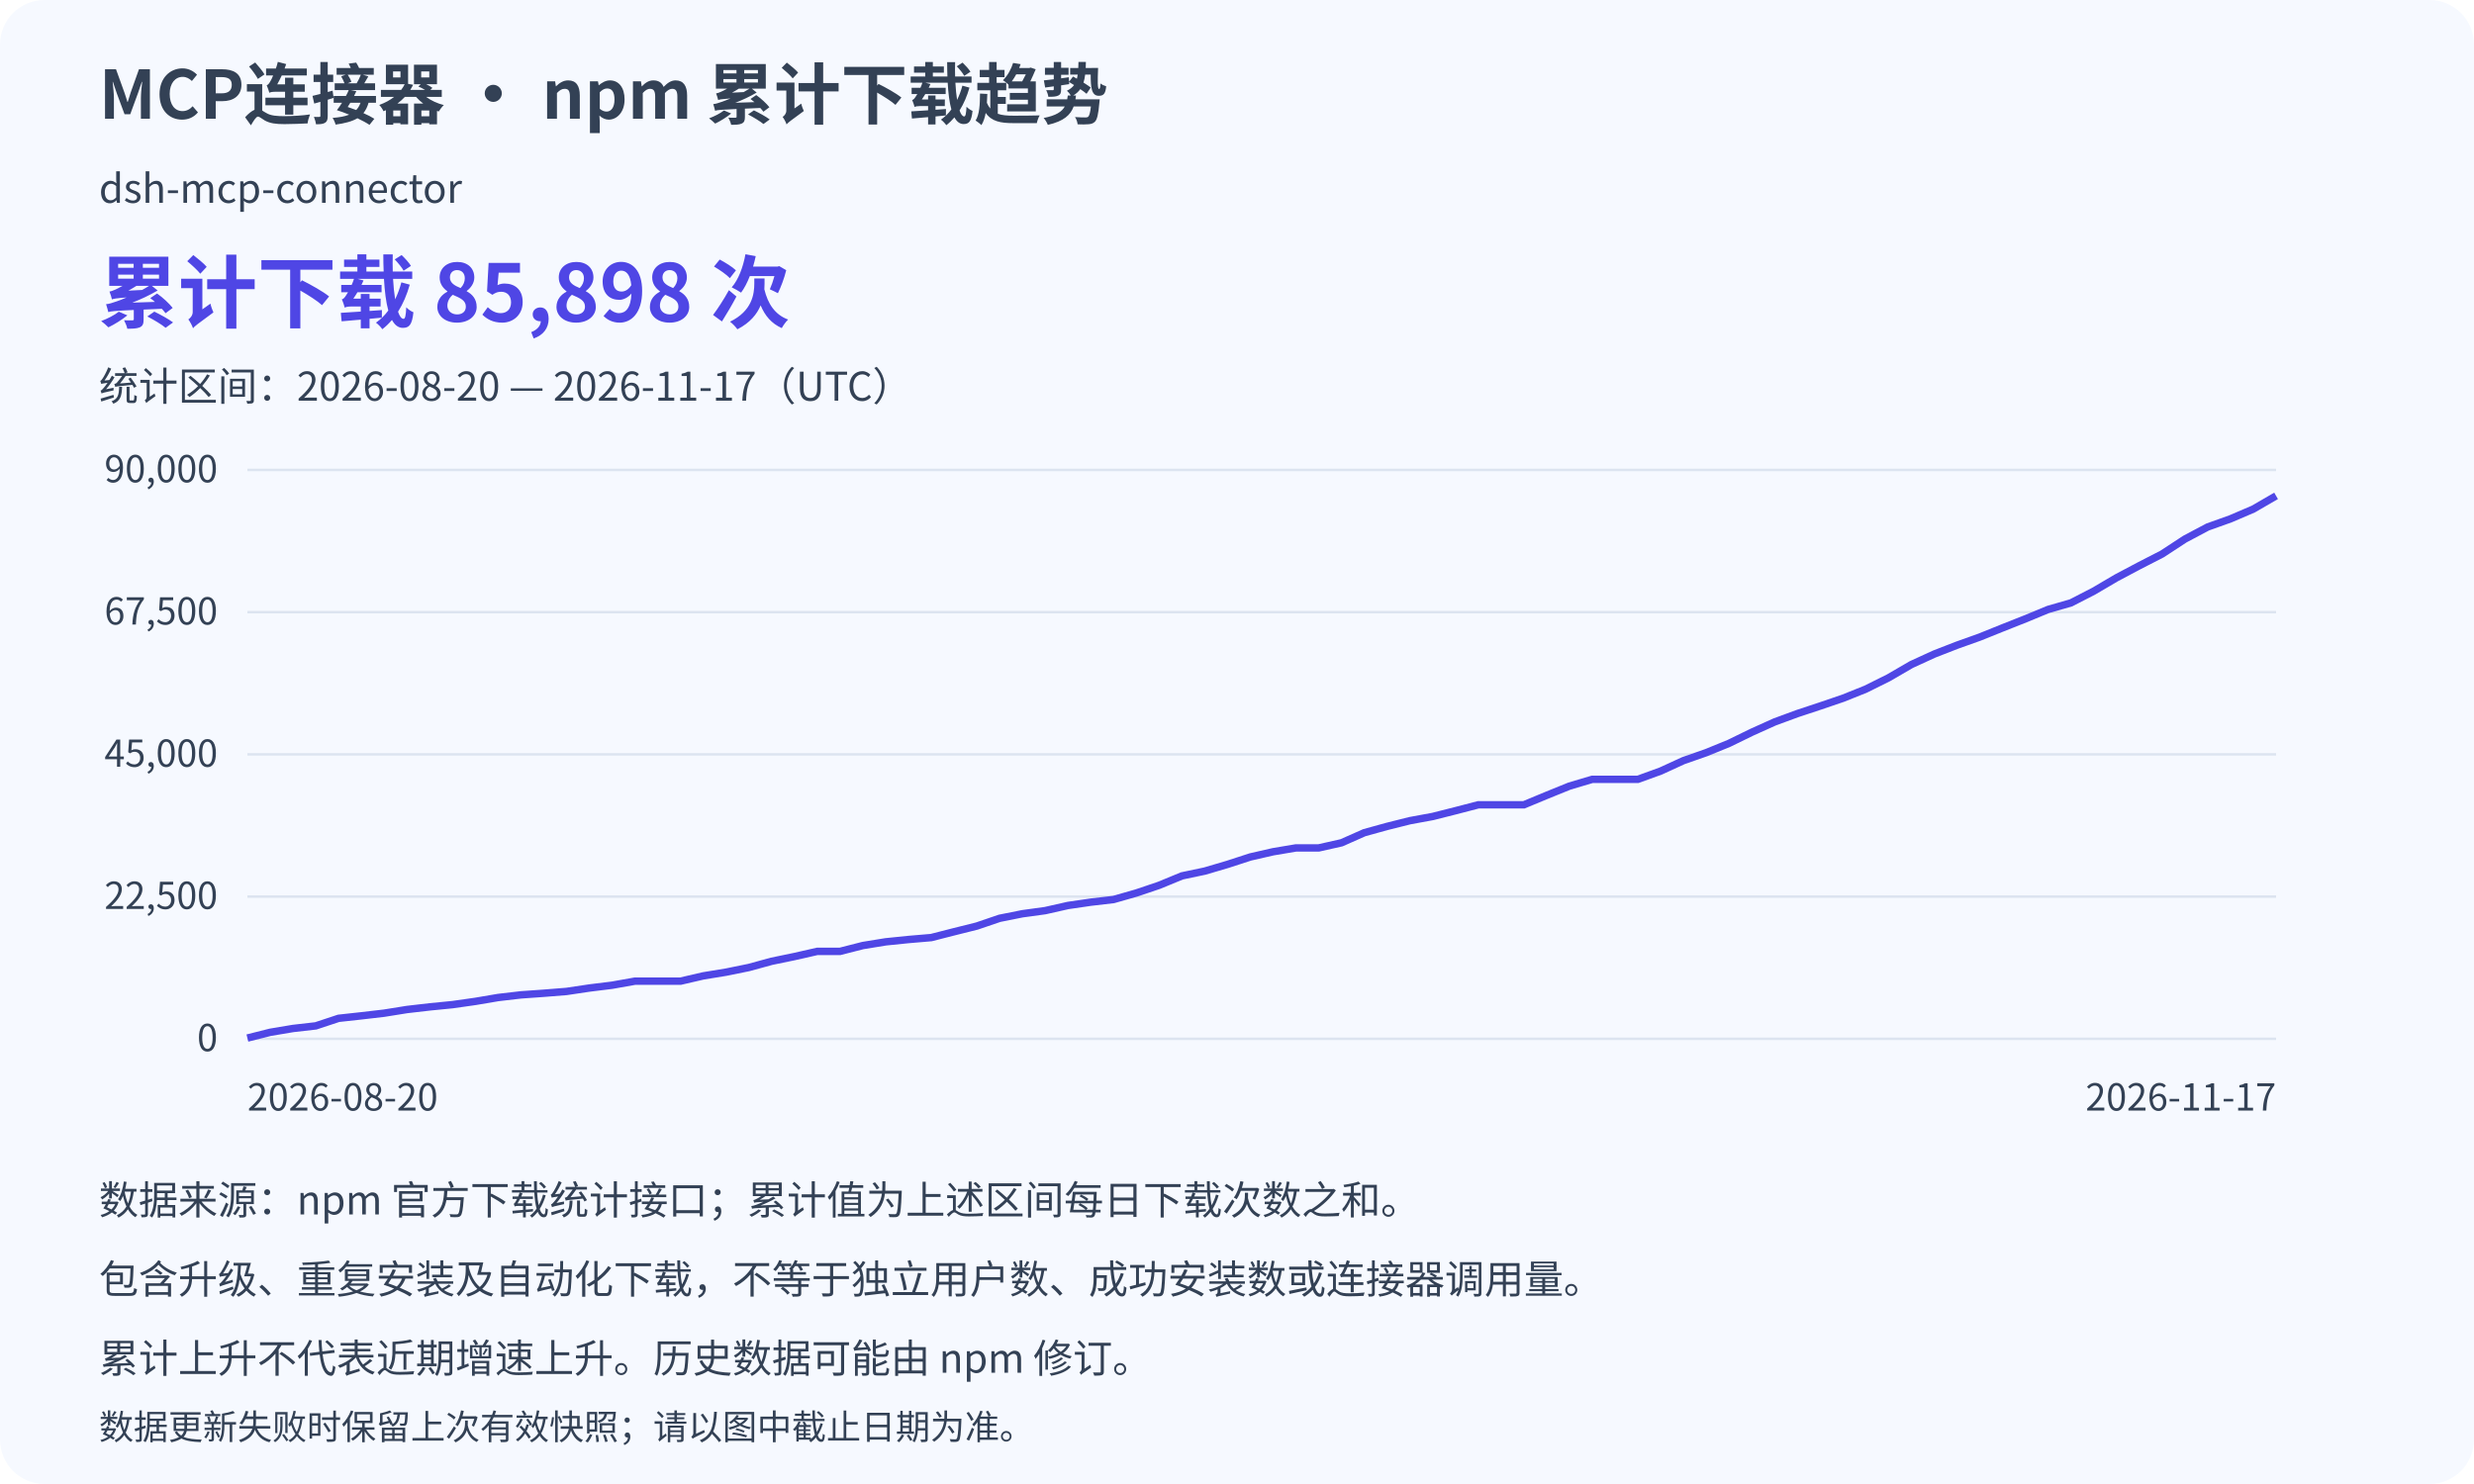
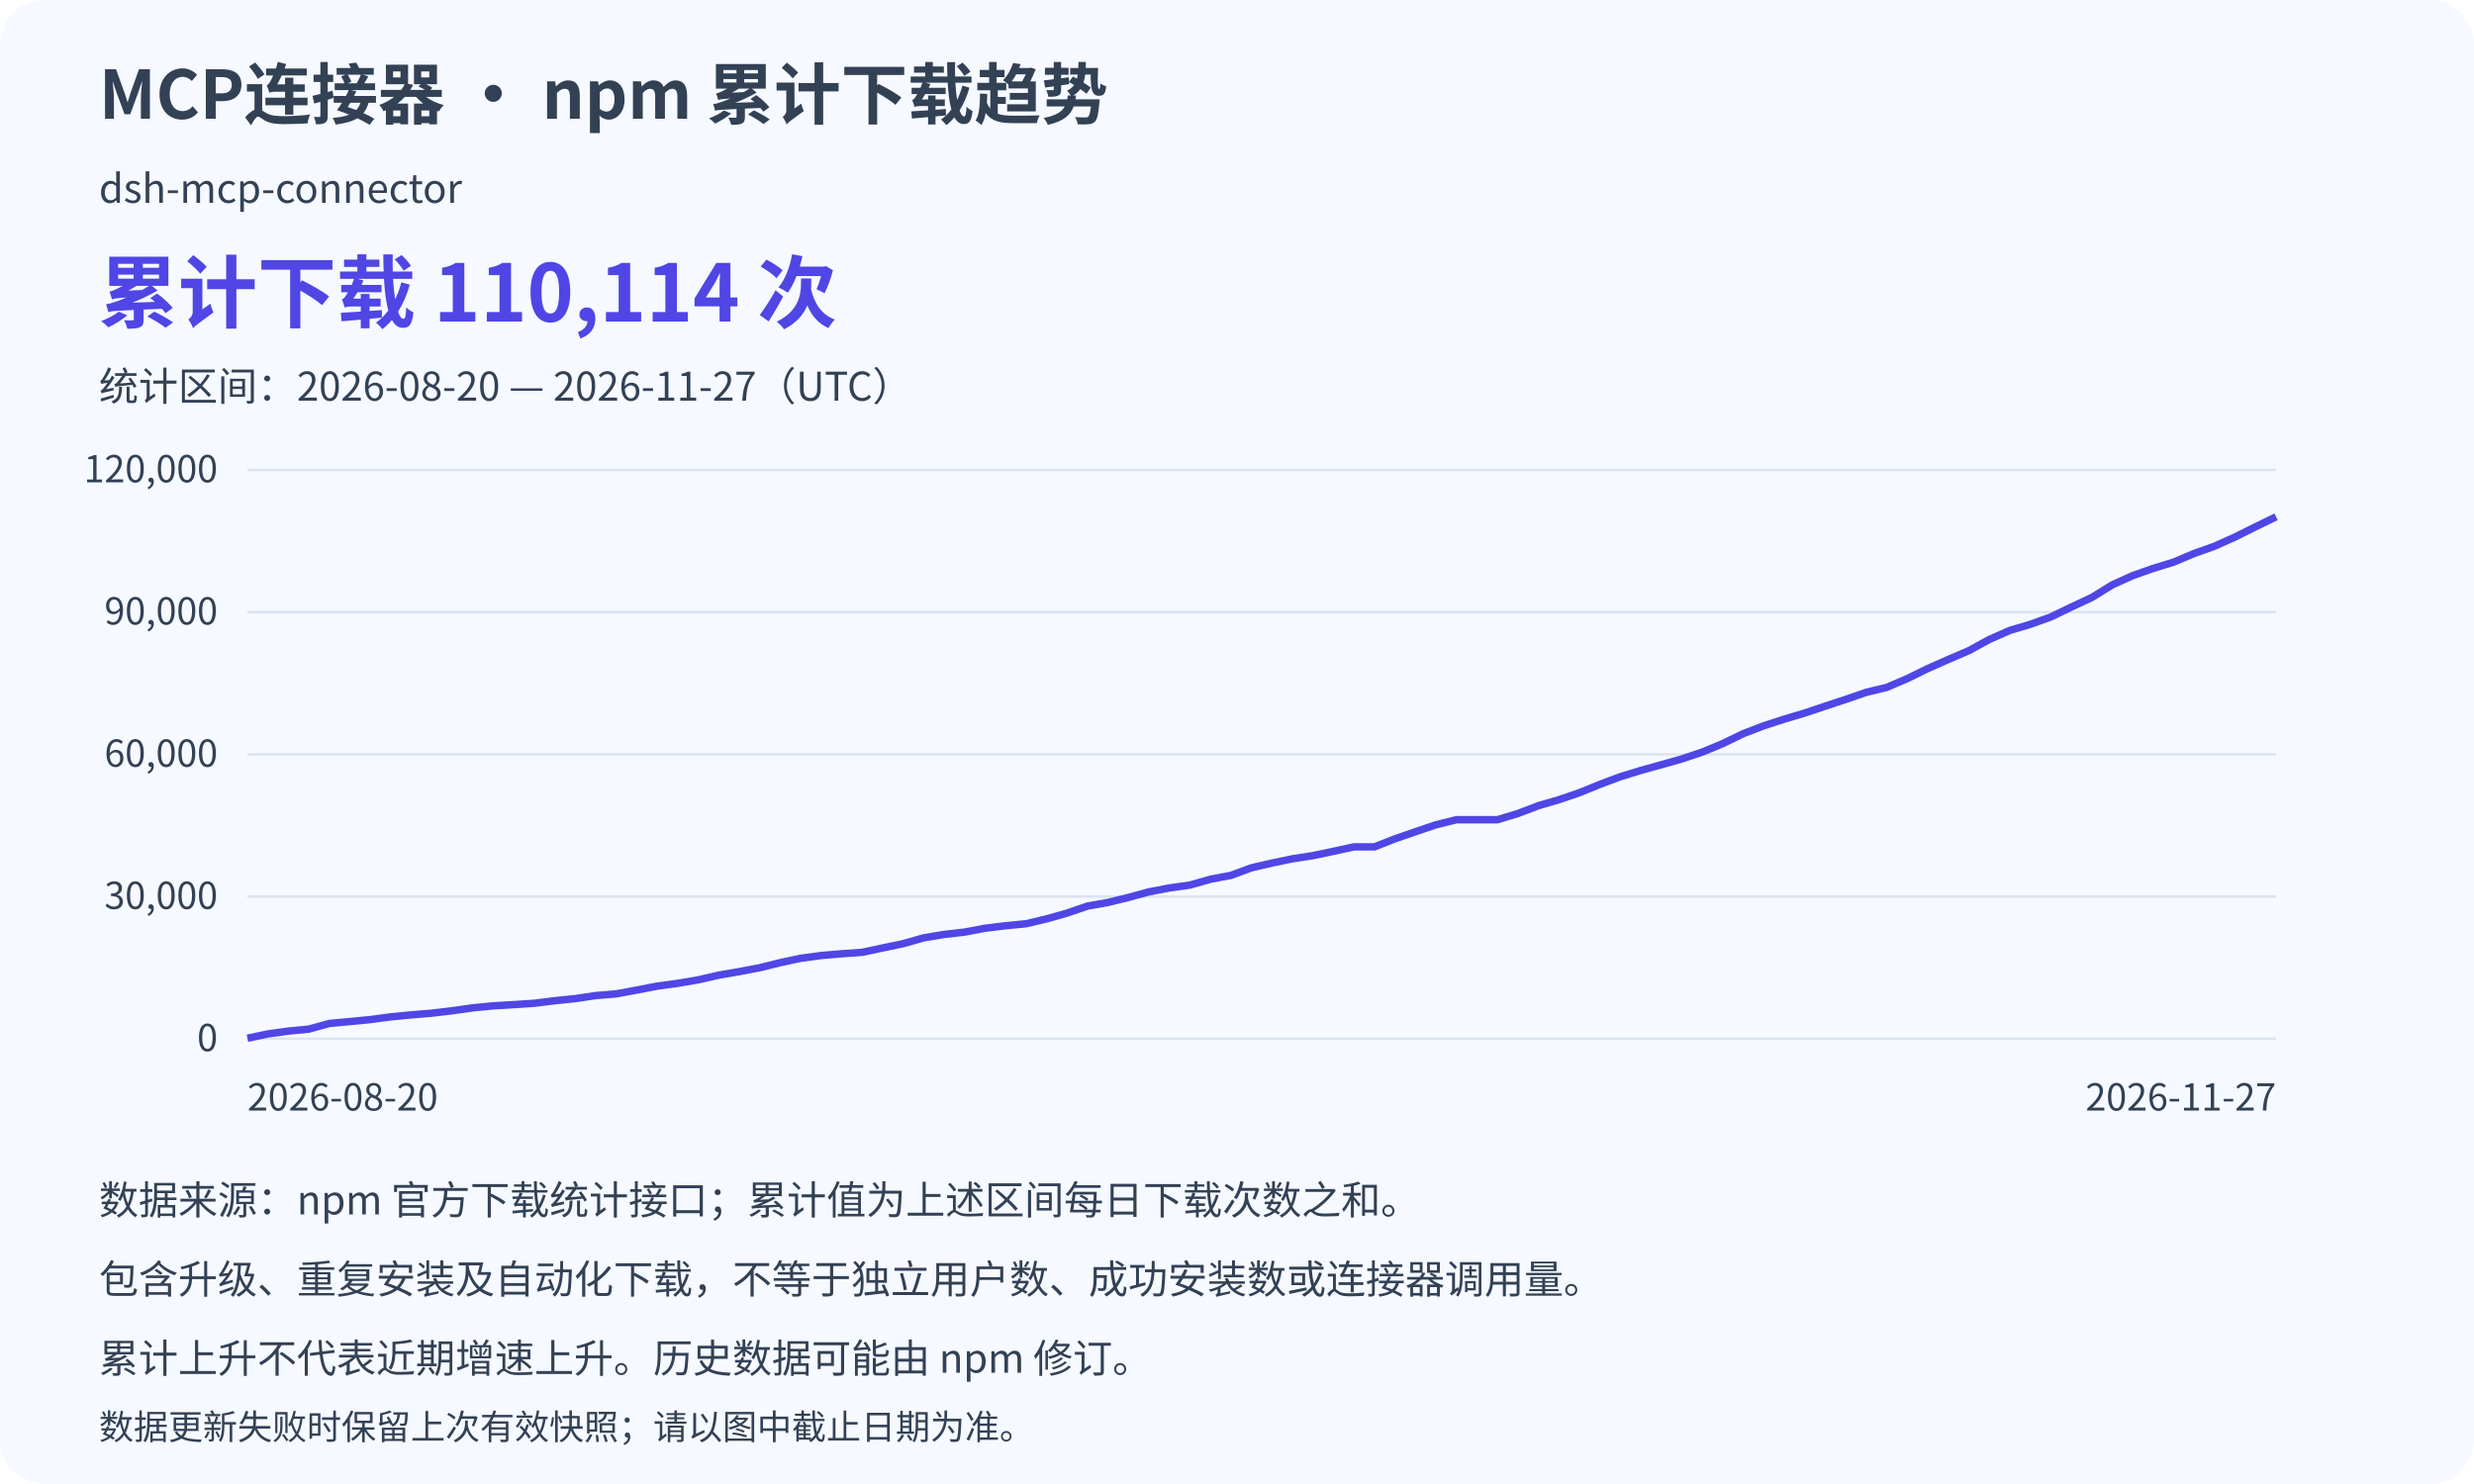
<svg xmlns="http://www.w3.org/2000/svg" width="1000" height="600" viewBox="0 0 1000 600" role="img" aria-labelledby="title desc">
  <rect width="1000" height="600" rx="18" fill="#f6f9ff" />
  <g font-family="Noto Sans CJK SC, Arial Unicode MS, sans-serif" fill="#334155">
    <text x="40" y="48" font-size="27" font-weight="bold">MCP连接器 · npm 累计下载趋势</text>
    <text x="40" y="82" font-size="16">dsh-mcp-connector</text>
-     <text x="40" y="130" font-size="32" font-weight="bold" fill="#4f46e5">累计下载 85,898 次</text>
-     <text x="40" y="162" font-size="16">统计区间：2026-08-20 — 2026-11-17（UTC）</text>
+     <text x="40" y="130" font-size="32" font-weight="bold" fill="#4f46e5">累计下载 110,114 次</text>
+     <text x="40" y="162" font-size="16">统计区间：2026-08-20 — 2026-11-27（UTC）</text>
    <path d="M100 420 H920" stroke="#dce4f0" />
    <text x="88" y="425" text-anchor="end" font-size="15">0</text>
    <path d="M100 362.5 H920" stroke="#dce4f0" />
-     <text x="88" y="367.5" text-anchor="end" font-size="15">22,500</text>
+     <text x="88" y="367.5" text-anchor="end" font-size="15">30,000</text>
    <path d="M100 305 H920" stroke="#dce4f0" />
-     <text x="88" y="310" text-anchor="end" font-size="15">45,000</text>
+     <text x="88" y="310" text-anchor="end" font-size="15">60,000</text>
    <path d="M100 247.5 H920" stroke="#dce4f0" />
-     <text x="88" y="252.5" text-anchor="end" font-size="15">67,500</text>
+     <text x="88" y="252.5" text-anchor="end" font-size="15">90,000</text>
    <path d="M100 190 H920" stroke="#dce4f0" />
-     <text x="88" y="195" text-anchor="end" font-size="15">90,000</text>
-     <path d="M100,419.698 L109.213,417.375 L118.427,415.827 L127.64,414.771 L136.854,411.72 L146.067,410.711 L155.281,409.637 L164.494,408.158 L173.708,407.094 L182.921,406.185 L192.135,404.874 L201.348,403.31 L210.562,402.236 L219.775,401.587 L228.989,400.851 L238.202,399.474 L247.416,398.334 L256.629,396.696 L265.843,396.696 L275.056,396.696 L284.27,394.559 L293.483,393.057 L302.697,391.176 L311.91,388.651 L321.124,386.745 L330.337,384.652 L339.551,384.652 L348.764,382.295 L357.978,380.798 L367.191,379.86 L376.404,379.078 L385.618,376.722 L394.831,374.419 L404.045,371.281 L413.258,369.441 L422.472,368.176 L431.685,366.096 L440.899,364.754 L450.112,363.683 L459.326,361.051 L468.539,357.931 L477.753,354.133 L486.966,352.196 L496.18,349.479 L505.393,346.482 L514.607,344.373 L523.82,342.825 L533.034,342.825 L542.247,340.752 L551.461,336.666 L560.674,334.121 L569.888,331.813 L579.101,330.116 L588.315,327.788 L597.528,325.391 L606.742,325.391 L615.955,325.391 L625.169,321.563 L634.382,317.826 L643.596,315.094 L652.809,315.094 L662.022,315.094 L671.236,311.757 L680.449,307.533 L689.663,304.31 L698.876,300.543 L708.09,296.048 L717.303,291.898 L726.517,288.504 L735.73,285.453 L744.944,282.314 L754.157,278.619 L763.371,274.037 L772.584,268.683 L781.798,264.454 L791.011,260.868 L800.225,257.579 L809.438,253.863 L818.652,250.214 L827.865,246.406 L837.079,243.759 L846.292,239.016 L855.506,233.603 L864.719,228.719 L873.933,223.986 L883.146,217.953 L892.36,213.064 L901.573,209.772 L910.787,205.827 L920,200.483" stroke="#4f46e5" stroke-width="3" fill="none" />
+     <text x="88" y="195" text-anchor="end" font-size="15">120,000</text>
+     <path d="M100,419.774 L108.283,418.032 L116.566,416.87 L124.848,416.079 L133.131,413.79 L141.414,413.033 L149.697,412.228 L157.98,411.118 L166.263,410.321 L174.545,409.639 L182.828,408.655 L191.111,407.482 L199.394,406.677 L207.677,406.19 L215.96,405.638 L224.242,404.605 L232.525,403.75 L240.808,402.522 L249.091,401.832 L257.374,400.302 L265.657,398.7 L273.939,397.573 L282.222,396.162 L290.505,394.269 L298.788,392.839 L307.071,391.269 L315.354,389.214 L323.636,387.447 L331.919,386.324 L340.202,385.621 L348.485,385.034 L356.768,383.267 L365.051,381.54 L373.333,379.187 L381.616,377.807 L389.899,376.858 L398.182,375.298 L406.465,374.291 L414.747,373.488 L423.03,371.514 L431.313,369.174 L439.596,366.326 L447.879,364.873 L456.162,362.835 L464.444,360.587 L472.727,359.006 L481.01,357.844 L489.293,355.472 L497.576,353.917 L505.859,350.852 L514.141,348.943 L522.424,347.213 L530.707,345.94 L538.99,344.194 L547.273,342.396 L555.556,342.396 L563.838,339.149 L572.121,336.278 L580.404,333.476 L588.687,331.427 L596.97,331.427 L605.253,331.427 L613.535,328.924 L621.818,325.756 L630.101,323.339 L638.384,320.514 L646.667,317.142 L654.949,314.029 L663.232,311.484 L671.515,309.196 L679.798,306.842 L688.081,304.07 L696.364,300.634 L704.646,296.618 L712.929,293.446 L721.212,290.757 L729.495,288.291 L737.778,285.504 L746.061,282.767 L754.343,279.911 L762.626,277.925 L770.909,274.368 L779.192,270.308 L787.475,266.646 L795.758,263.096 L804.04,258.571 L812.323,254.904 L820.606,252.435 L828.889,249.476 L837.172,245.468 L845.455,241.614 L853.737,236.502 L862.02,232.734 L870.303,229.825 L878.586,227.279 L886.869,223.777 L895.152,220.83 L903.434,217.113 L911.717,212.981 L920,208.948" stroke="#4f46e5" stroke-width="3" fill="none" />
    <text x="100" y="449" font-size="15">2026-08-20</text>
-     <text x="920" y="449" text-anchor="end" font-size="15">2026-11-17</text>
+     <text x="920" y="449" text-anchor="end" font-size="15">2026-11-27</text>
    <text x="40" y="491" font-size="16">数据来源：npm 官方下载统计接口；累计值为上述区间每日下载次数之和。</text>
    <text x="40" y="523" font-size="16">包含升级、重复安装及自动化下载，不等于独立用户数、成功安装数或连接器调用量。</text>
    <text x="40" y="555" font-size="16">累计上升不代表近期增速上升。历史数据可能由 npm 修订。</text>
    <text x="40" y="582" font-size="14">数据更新失败时保留上次有效快照；请以图中截止日期为准。</text>
  </g>
</svg>
